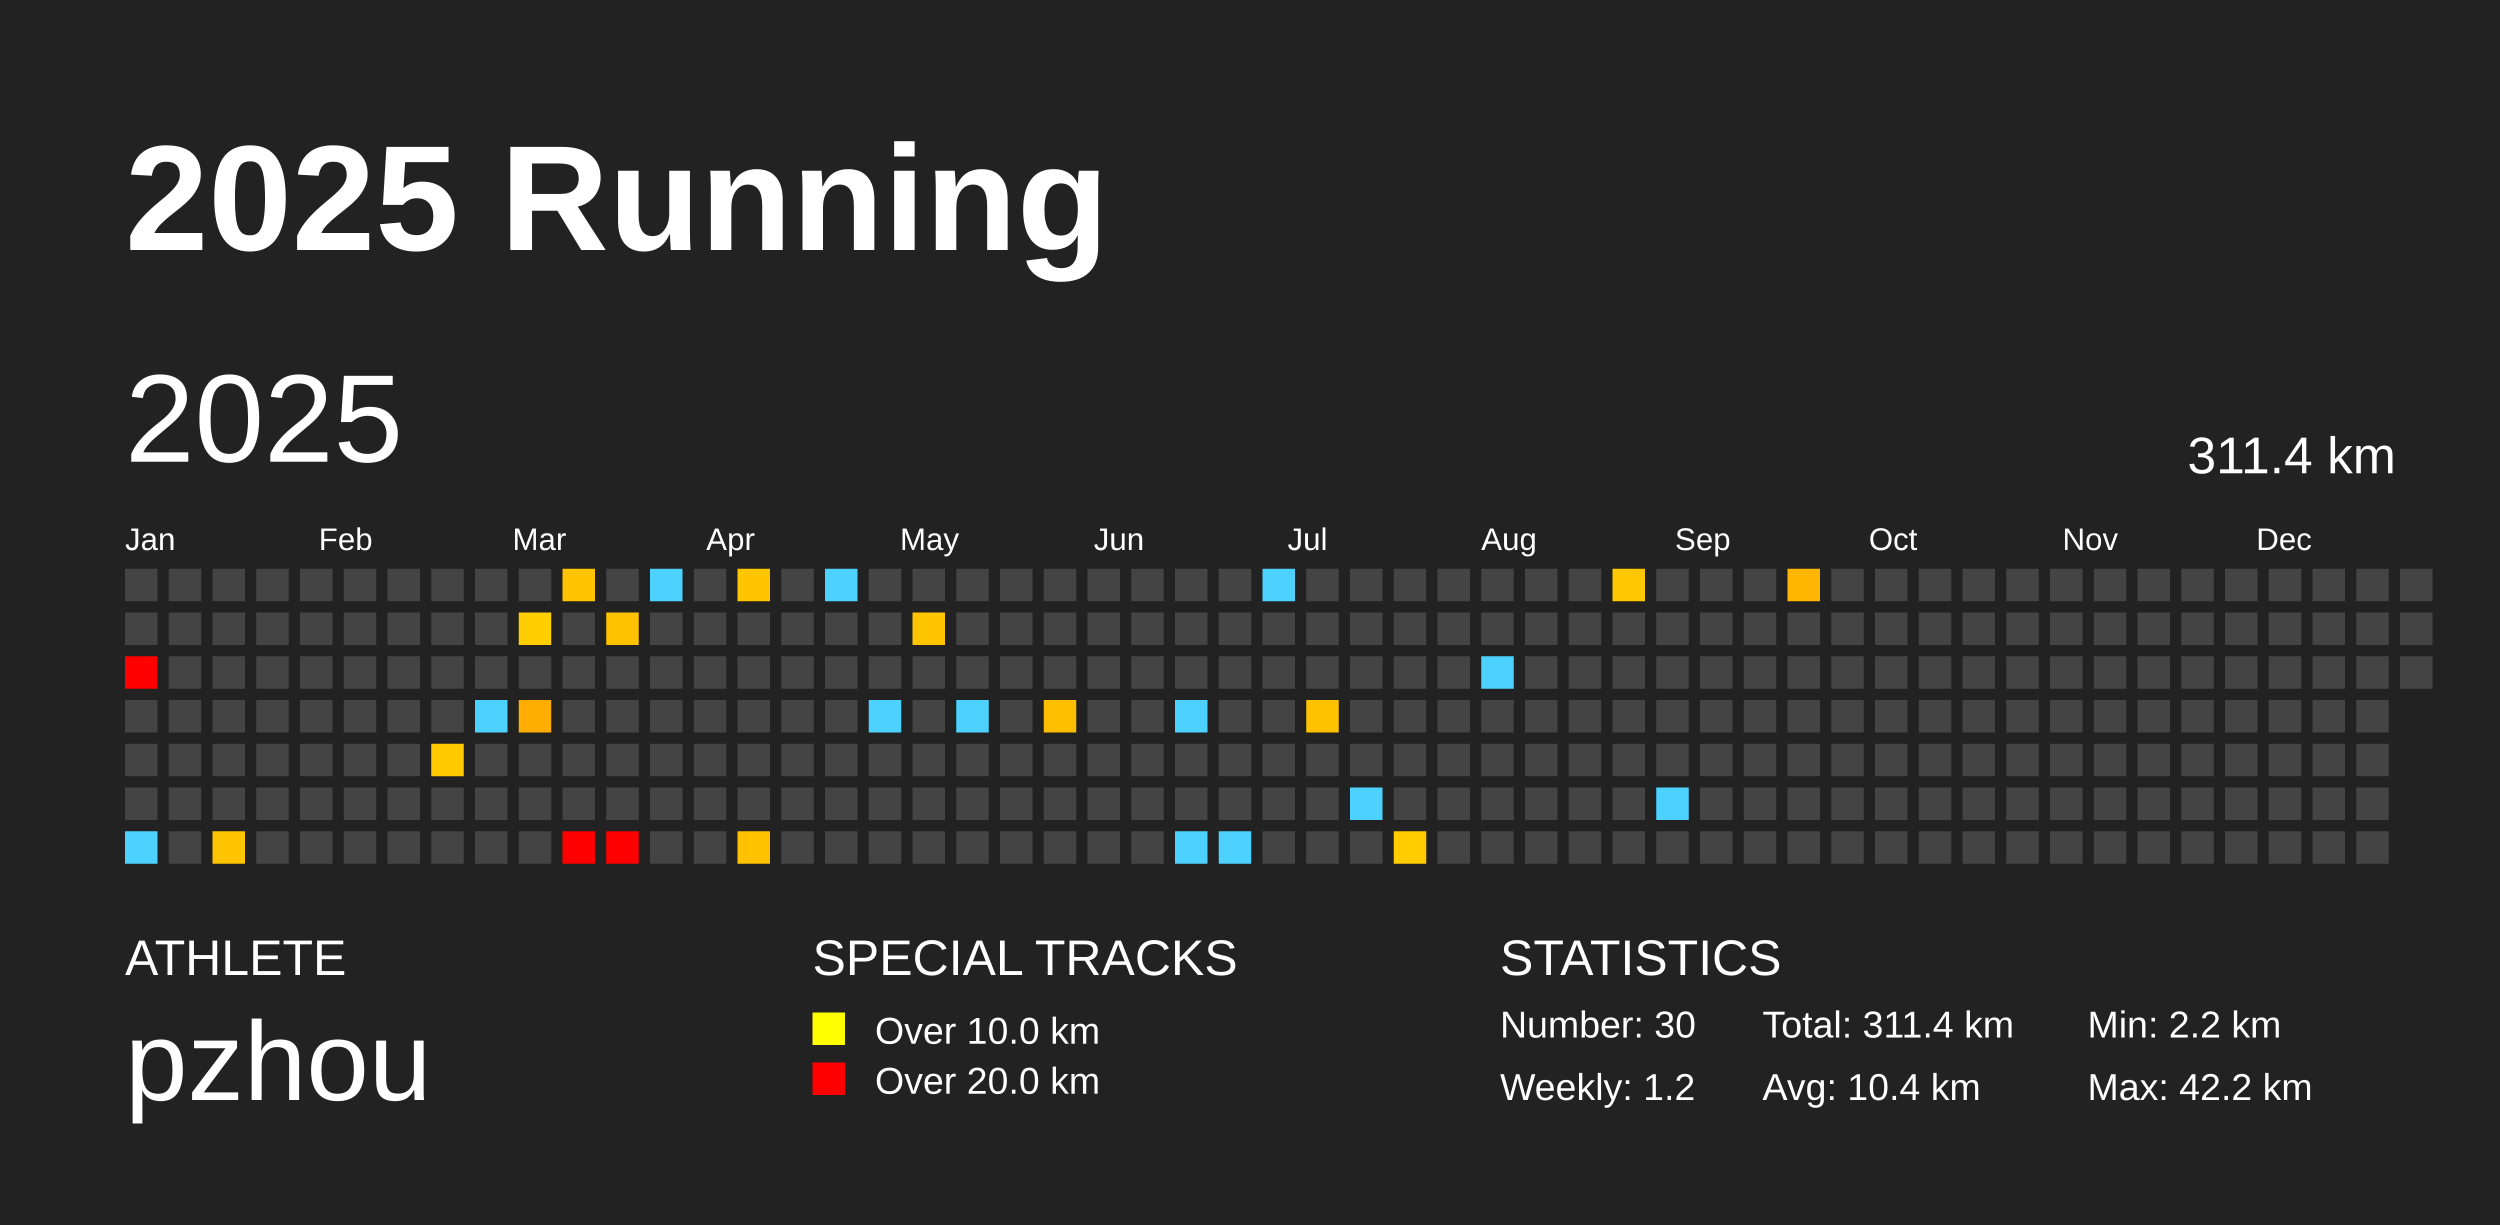
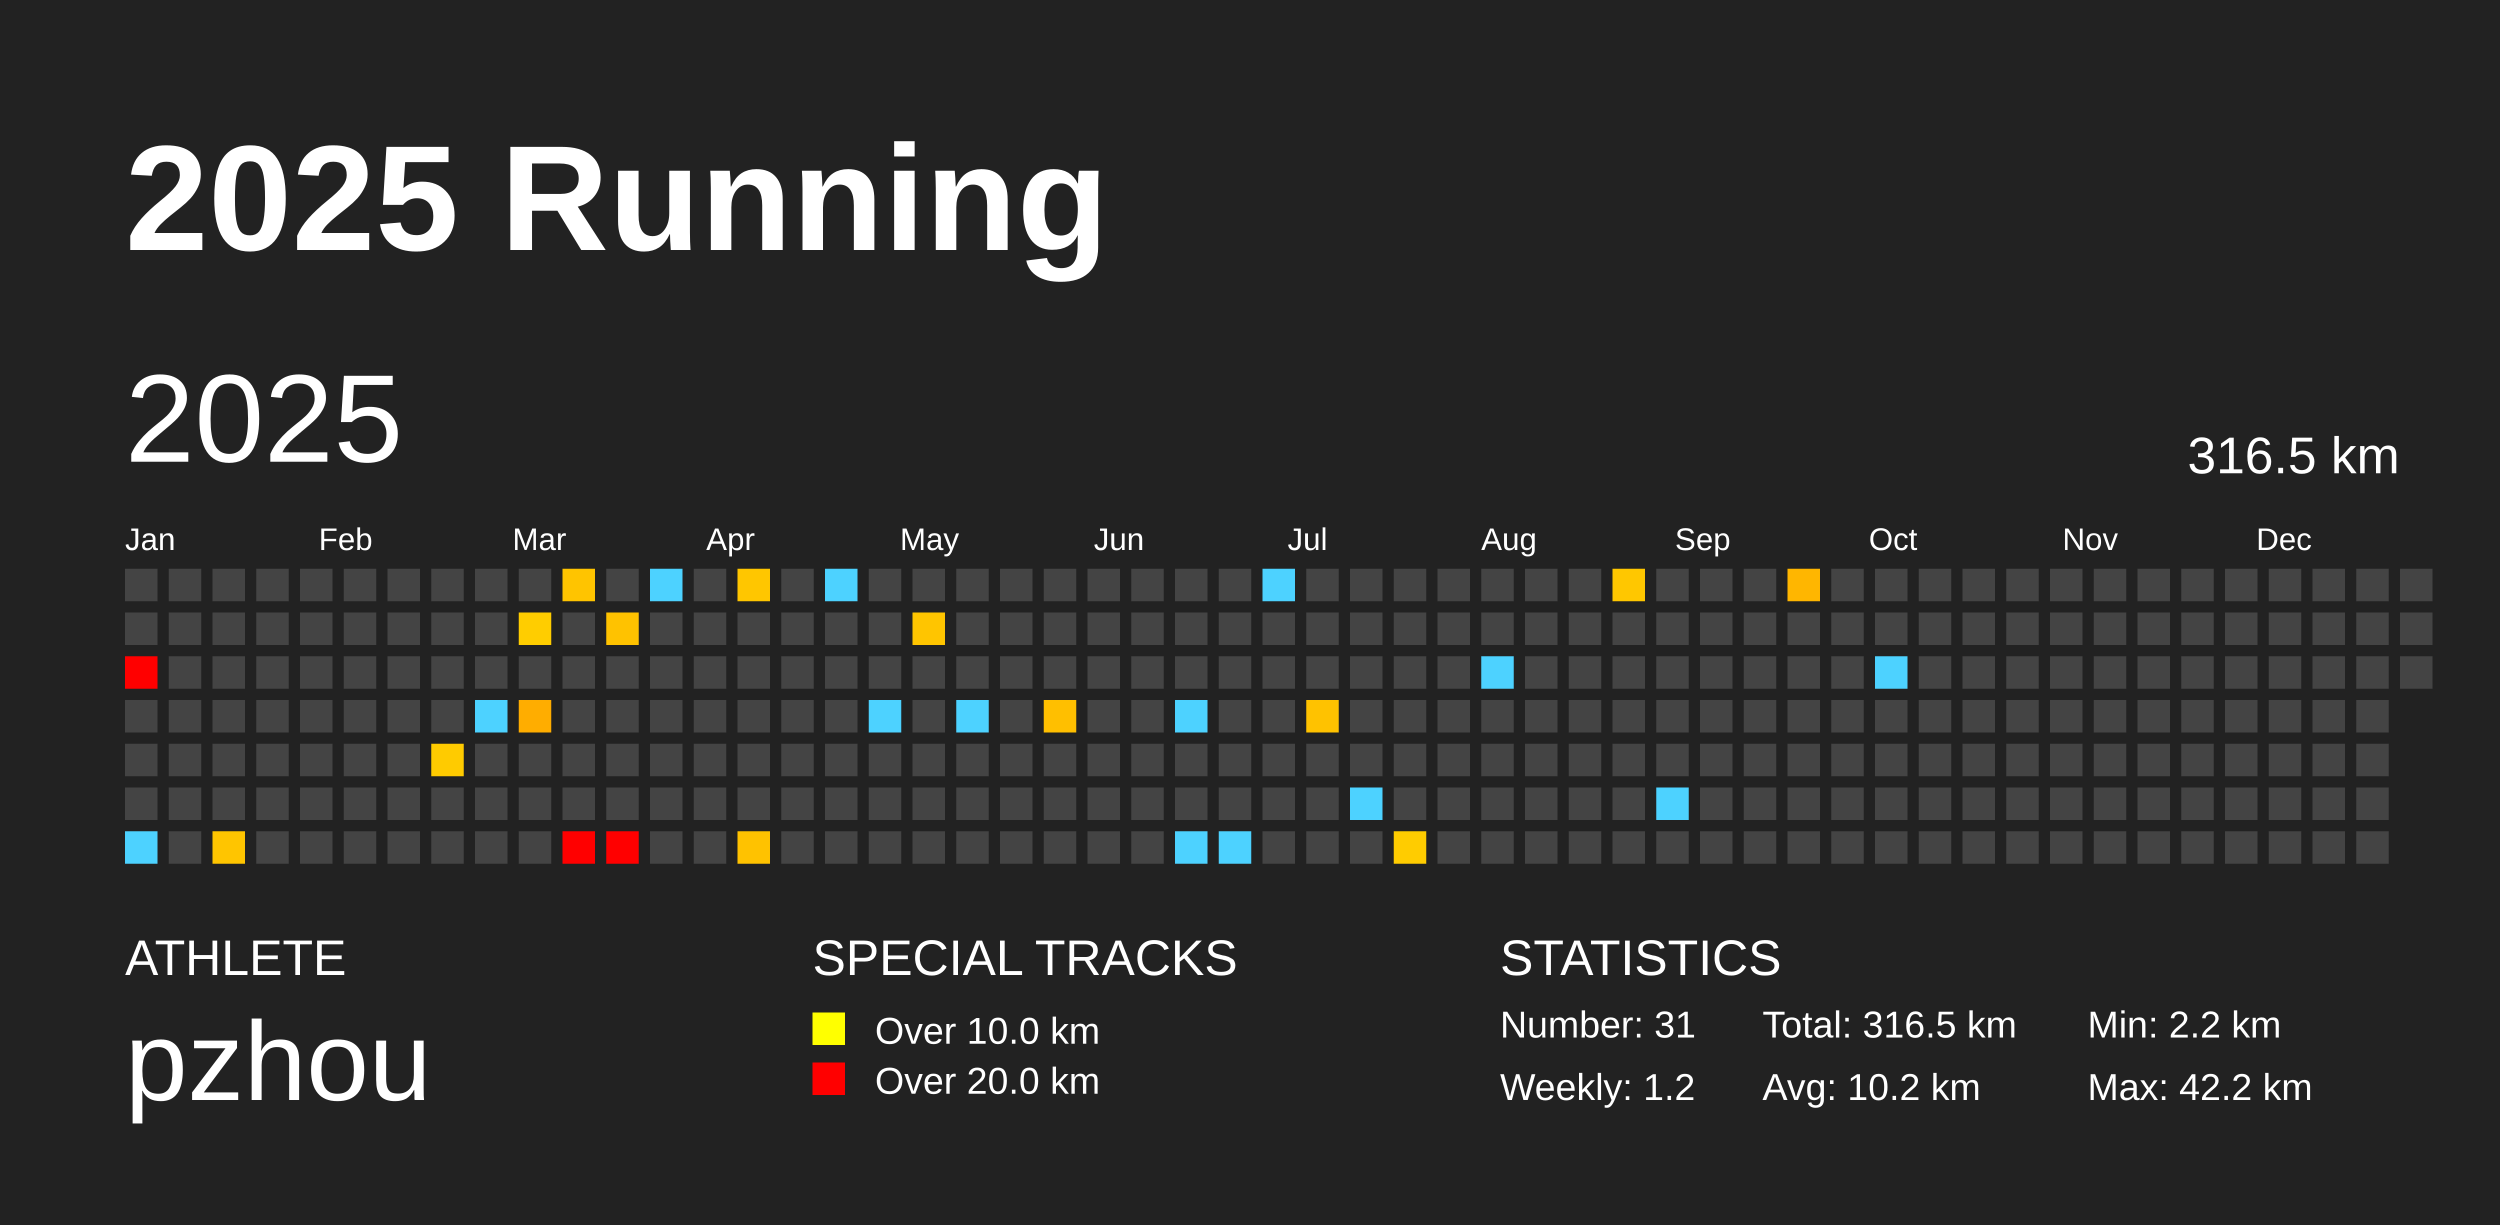
<svg xmlns="http://www.w3.org/2000/svg" baseProfile="full" height="98mm" version="1.1" viewBox="0,0,200,98" width="200mm">
  <defs />
  <rect fill="#222222" height="98" width="200" x="0" y="0" />
  <text fill="#FFFFFF" style="font-size:12px; font-family:Arial; font-weight:bold;" x="10" y="20">2025 Running</text>
  <text fill="#FFFFFF" style="font-size:4px; font-family:Arial" x="10" y="78">ATHLETE</text>
  <text fill="#FFFFFF" style="font-size:9px; font-family:Arial" x="10" y="88">pzhou</text>
  <text fill="#FFFFFF" style="font-size:4px; font-family:Arial" x="65" y="78">SPECIAL TRACKS</text>
  <rect fill="yellow" height="2.6" width="2.6" x="65" y="81" />
  <text fill="#FFFFFF" style="font-size:3px; font-family:Arial" x="70" y="83.5">Over 10.0 km</text>
  <rect fill="red" height="2.6" width="2.6" x="65" y="85" />
  <text fill="#FFFFFF" style="font-size:3px; font-family:Arial" x="70" y="87.5">Over 20.0 km</text>
  <text fill="#FFFFFF" style="font-size:4px; font-family:Arial" x="120" y="78">STATISTICS</text>
-   <text fill="#FFFFFF" style="font-size:3px; font-family:Arial" x="120" y="83">Number: 30</text>
+   <text fill="#FFFFFF" style="font-size:3px; font-family:Arial" x="120" y="83">Number: 31</text>
  <text fill="#FFFFFF" style="font-size:3px; font-family:Arial" x="120" y="88">Weekly: 1.2</text>
-   <text fill="#FFFFFF" style="font-size:3px; font-family:Arial" x="141" y="83">Total: 311.4 km</text>
-   <text fill="#FFFFFF" style="font-size:3px; font-family:Arial" x="141" y="88">Avg: 10.4 km</text>
+   <text fill="#FFFFFF" style="font-size:3px; font-family:Arial" x="141" y="83">Total: 316.5 km</text>
+   <text fill="#FFFFFF" style="font-size:3px; font-family:Arial" x="141" y="88">Avg: 10.2 km</text>
  <text fill="#FFFFFF" style="font-size:3px; font-family:Arial" x="167" y="83">Min: 2.2 km</text>
  <text fill="#FFFFFF" style="font-size:3px; font-family:Arial" x="167" y="88">Max: 42.2 km</text>
  <text dominant-baseline="hanging" fill="#FFFFFF" style="font-size:10.0px; font-family:Arial;" x="10" y="30">2025</text>
-   <text dominant-baseline="hanging" fill="#FFFFFF" style="font-size:4.125px; font-family:Arial;" x="175" y="35">311.4 km</text>
+   <text dominant-baseline="hanging" fill="#FFFFFF" style="font-size:4.125px; font-family:Arial;" x="175" y="35">316.5 km</text>
  <text fill="#FFFFFF" style="font-size:2.5px; font-family:Arial" x="10.0" y="44">Jan</text>
  <text fill="#FFFFFF" style="font-size:2.5px; font-family:Arial" x="25.5" y="44">Feb</text>
  <text fill="#FFFFFF" style="font-size:2.5px; font-family:Arial" x="41.0" y="44">Mar</text>
  <text fill="#FFFFFF" style="font-size:2.5px; font-family:Arial" x="56.5" y="44">Apr</text>
  <text fill="#FFFFFF" style="font-size:2.5px; font-family:Arial" x="72.0" y="44">May</text>
  <text fill="#FFFFFF" style="font-size:2.5px; font-family:Arial" x="87.5" y="44">Jun</text>
  <text fill="#FFFFFF" style="font-size:2.5px; font-family:Arial" x="103.0" y="44">Jul</text>
  <text fill="#FFFFFF" style="font-size:2.5px; font-family:Arial" x="118.5" y="44">Aug</text>
  <text fill="#FFFFFF" style="font-size:2.5px; font-family:Arial" x="134.0" y="44">Sep</text>
  <text fill="#FFFFFF" style="font-size:2.5px; font-family:Arial" x="149.5" y="44">Oct</text>
  <text fill="#FFFFFF" style="font-size:2.5px; font-family:Arial" x="165.0" y="44">Nov</text>
  <text fill="#FFFFFF" style="font-size:2.5px; font-family:Arial" x="180.5" y="44">Dec</text>
  <rect fill="#444444" height="2.6" width="2.6" x="10.0" y="45.5" />
  <rect fill="#444444" height="2.6" width="2.6" x="10.0" y="49.0" />
  <rect fill="red" height="2.6" width="2.6" x="10.0" y="52.5" />
  <rect fill="#444444" height="2.6" width="2.6" x="10.0" y="56.0" />
  <rect fill="#444444" height="2.6" width="2.6" x="10.0" y="59.5" />
  <rect fill="#444444" height="2.6" width="2.6" x="10.0" y="63.0" />
  <rect fill="#4dd2ff" height="2.6" width="2.6" x="10.0" y="66.5" />
  <rect fill="#444444" height="2.6" width="2.6" x="13.5" y="45.5" />
  <rect fill="#444444" height="2.6" width="2.6" x="13.5" y="49.0" />
  <rect fill="#444444" height="2.6" width="2.6" x="13.5" y="52.5" />
  <rect fill="#444444" height="2.6" width="2.6" x="13.5" y="56.0" />
  <rect fill="#444444" height="2.6" width="2.6" x="13.5" y="59.5" />
  <rect fill="#444444" height="2.6" width="2.6" x="13.5" y="63.0" />
  <rect fill="#444444" height="2.6" width="2.6" x="13.5" y="66.5" />
  <rect fill="#444444" height="2.6" width="2.6" x="17.0" y="45.5" />
  <rect fill="#444444" height="2.6" width="2.6" x="17.0" y="49.0" />
  <rect fill="#444444" height="2.6" width="2.6" x="17.0" y="52.5" />
  <rect fill="#444444" height="2.6" width="2.6" x="17.0" y="56.0" />
  <rect fill="#444444" height="2.6" width="2.6" x="17.0" y="59.5" />
  <rect fill="#444444" height="2.6" width="2.6" x="17.0" y="63.0" />
  <rect fill="#ffc500" height="2.6" width="2.6" x="17.0" y="66.5" />
  <rect fill="#444444" height="2.6" width="2.6" x="20.5" y="45.5" />
  <rect fill="#444444" height="2.6" width="2.6" x="20.5" y="49.0" />
  <rect fill="#444444" height="2.6" width="2.6" x="20.5" y="52.5" />
  <rect fill="#444444" height="2.6" width="2.6" x="20.5" y="56.0" />
  <rect fill="#444444" height="2.6" width="2.6" x="20.5" y="59.5" />
  <rect fill="#444444" height="2.6" width="2.6" x="20.5" y="63.0" />
  <rect fill="#444444" height="2.6" width="2.6" x="20.5" y="66.5" />
  <rect fill="#444444" height="2.6" width="2.6" x="24.0" y="45.5" />
  <rect fill="#444444" height="2.6" width="2.6" x="24.0" y="49.0" />
  <rect fill="#444444" height="2.6" width="2.6" x="24.0" y="52.5" />
  <rect fill="#444444" height="2.6" width="2.6" x="24.0" y="56.0" />
  <rect fill="#444444" height="2.6" width="2.6" x="24.0" y="59.5" />
  <rect fill="#444444" height="2.6" width="2.6" x="24.0" y="63.0" />
  <rect fill="#444444" height="2.6" width="2.6" x="24.0" y="66.5" />
  <rect fill="#444444" height="2.6" width="2.6" x="27.5" y="45.5" />
  <rect fill="#444444" height="2.6" width="2.6" x="27.5" y="49.0" />
  <rect fill="#444444" height="2.6" width="2.6" x="27.5" y="52.5" />
  <rect fill="#444444" height="2.6" width="2.6" x="27.5" y="56.0" />
  <rect fill="#444444" height="2.6" width="2.6" x="27.5" y="59.5" />
  <rect fill="#444444" height="2.6" width="2.6" x="27.5" y="63.0" />
  <rect fill="#444444" height="2.6" width="2.6" x="27.5" y="66.5" />
  <rect fill="#444444" height="2.6" width="2.6" x="31.0" y="45.5" />
  <rect fill="#444444" height="2.6" width="2.6" x="31.0" y="49.0" />
  <rect fill="#444444" height="2.6" width="2.6" x="31.0" y="52.5" />
  <rect fill="#444444" height="2.6" width="2.6" x="31.0" y="56.0" />
  <rect fill="#444444" height="2.6" width="2.6" x="31.0" y="59.5" />
  <rect fill="#444444" height="2.6" width="2.6" x="31.0" y="63.0" />
  <rect fill="#444444" height="2.6" width="2.6" x="31.0" y="66.5" />
  <rect fill="#444444" height="2.6" width="2.6" x="34.5" y="45.5" />
  <rect fill="#444444" height="2.6" width="2.6" x="34.5" y="49.0" />
  <rect fill="#444444" height="2.6" width="2.6" x="34.5" y="52.5" />
  <rect fill="#444444" height="2.6" width="2.6" x="34.5" y="56.0" />
  <rect fill="#ffcb00" height="2.6" width="2.6" x="34.5" y="59.5" />
  <rect fill="#444444" height="2.6" width="2.6" x="34.5" y="63.0" />
  <rect fill="#444444" height="2.6" width="2.6" x="34.5" y="66.5" />
  <rect fill="#444444" height="2.6" width="2.6" x="38.0" y="45.5" />
  <rect fill="#444444" height="2.6" width="2.6" x="38.0" y="49.0" />
  <rect fill="#444444" height="2.6" width="2.6" x="38.0" y="52.5" />
  <rect fill="#4dd2ff" height="2.6" width="2.6" x="38.0" y="56.0" />
  <rect fill="#444444" height="2.6" width="2.6" x="38.0" y="59.5" />
  <rect fill="#444444" height="2.6" width="2.6" x="38.0" y="63.0" />
  <rect fill="#444444" height="2.6" width="2.6" x="38.0" y="66.5" />
  <rect fill="#444444" height="2.6" width="2.6" x="41.5" y="45.5" />
  <rect fill="#ffcd00" height="2.6" width="2.6" x="41.5" y="49.0" />
  <rect fill="#444444" height="2.6" width="2.6" x="41.5" y="52.5" />
  <rect fill="#ffad00" height="2.6" width="2.6" x="41.5" y="56.0" />
  <rect fill="#444444" height="2.6" width="2.6" x="41.5" y="59.5" />
  <rect fill="#444444" height="2.6" width="2.6" x="41.5" y="63.0" />
  <rect fill="#444444" height="2.6" width="2.6" x="41.5" y="66.5" />
  <rect fill="#ffc400" height="2.6" width="2.6" x="45.0" y="45.5" />
  <rect fill="#444444" height="2.6" width="2.6" x="45.0" y="49.0" />
  <rect fill="#444444" height="2.6" width="2.6" x="45.0" y="52.5" />
  <rect fill="#444444" height="2.6" width="2.6" x="45.0" y="56.0" />
  <rect fill="#444444" height="2.6" width="2.6" x="45.0" y="59.5" />
  <rect fill="#444444" height="2.6" width="2.6" x="45.0" y="63.0" />
  <rect fill="red" height="2.6" width="2.6" x="45.0" y="66.5" />
  <rect fill="#444444" height="2.6" width="2.6" x="48.5" y="45.5" />
  <rect fill="#ffc200" height="2.6" width="2.6" x="48.5" y="49.0" />
  <rect fill="#444444" height="2.6" width="2.6" x="48.5" y="52.5" />
  <rect fill="#444444" height="2.6" width="2.6" x="48.5" y="56.0" />
  <rect fill="#444444" height="2.6" width="2.6" x="48.5" y="59.5" />
  <rect fill="#444444" height="2.6" width="2.6" x="48.5" y="63.0" />
  <rect fill="red" height="2.6" width="2.6" x="48.5" y="66.5" />
  <rect fill="#4dd2ff" height="2.6" width="2.6" x="52.0" y="45.5" />
  <rect fill="#444444" height="2.6" width="2.6" x="52.0" y="49.0" />
  <rect fill="#444444" height="2.6" width="2.6" x="52.0" y="52.5" />
  <rect fill="#444444" height="2.6" width="2.6" x="52.0" y="56.0" />
  <rect fill="#444444" height="2.6" width="2.6" x="52.0" y="59.5" />
  <rect fill="#444444" height="2.6" width="2.6" x="52.0" y="63.0" />
  <rect fill="#444444" height="2.6" width="2.6" x="52.0" y="66.5" />
  <rect fill="#444444" height="2.6" width="2.6" x="55.5" y="45.5" />
  <rect fill="#444444" height="2.6" width="2.6" x="55.5" y="49.0" />
  <rect fill="#444444" height="2.6" width="2.6" x="55.5" y="52.5" />
  <rect fill="#444444" height="2.6" width="2.6" x="55.5" y="56.0" />
  <rect fill="#444444" height="2.6" width="2.6" x="55.5" y="59.5" />
  <rect fill="#444444" height="2.6" width="2.6" x="55.5" y="63.0" />
  <rect fill="#444444" height="2.6" width="2.6" x="55.5" y="66.5" />
  <rect fill="#ffc600" height="2.6" width="2.6" x="59.0" y="45.5" />
  <rect fill="#444444" height="2.6" width="2.6" x="59.0" y="49.0" />
  <rect fill="#444444" height="2.6" width="2.6" x="59.0" y="52.5" />
  <rect fill="#444444" height="2.6" width="2.6" x="59.0" y="56.0" />
  <rect fill="#444444" height="2.6" width="2.6" x="59.0" y="59.5" />
  <rect fill="#444444" height="2.6" width="2.6" x="59.0" y="63.0" />
  <rect fill="#ffc200" height="2.6" width="2.6" x="59.0" y="66.5" />
  <rect fill="#444444" height="2.6" width="2.6" x="62.5" y="45.5" />
  <rect fill="#444444" height="2.6" width="2.6" x="62.5" y="49.0" />
  <rect fill="#444444" height="2.6" width="2.6" x="62.5" y="52.5" />
  <rect fill="#444444" height="2.6" width="2.6" x="62.5" y="56.0" />
  <rect fill="#444444" height="2.6" width="2.6" x="62.5" y="59.5" />
  <rect fill="#444444" height="2.6" width="2.6" x="62.5" y="63.0" />
  <rect fill="#444444" height="2.6" width="2.6" x="62.5" y="66.5" />
  <rect fill="#4dd2ff" height="2.6" width="2.6" x="66.0" y="45.5" />
  <rect fill="#444444" height="2.6" width="2.6" x="66.0" y="49.0" />
  <rect fill="#444444" height="2.6" width="2.6" x="66.0" y="52.5" />
  <rect fill="#444444" height="2.6" width="2.6" x="66.0" y="56.0" />
  <rect fill="#444444" height="2.6" width="2.6" x="66.0" y="59.5" />
  <rect fill="#444444" height="2.6" width="2.6" x="66.0" y="63.0" />
  <rect fill="#444444" height="2.6" width="2.6" x="66.0" y="66.5" />
  <rect fill="#444444" height="2.6" width="2.6" x="69.5" y="45.5" />
  <rect fill="#444444" height="2.6" width="2.6" x="69.5" y="49.0" />
  <rect fill="#444444" height="2.6" width="2.6" x="69.5" y="52.5" />
  <rect fill="#4dd2ff" height="2.6" width="2.6" x="69.5" y="56.0" />
  <rect fill="#444444" height="2.6" width="2.6" x="69.5" y="59.5" />
  <rect fill="#444444" height="2.6" width="2.6" x="69.5" y="63.0" />
  <rect fill="#444444" height="2.6" width="2.6" x="69.5" y="66.5" />
  <rect fill="#444444" height="2.6" width="2.6" x="73.0" y="45.5" />
  <rect fill="#ffc500" height="2.6" width="2.6" x="73.0" y="49.0" />
  <rect fill="#444444" height="2.6" width="2.6" x="73.0" y="52.5" />
  <rect fill="#444444" height="2.6" width="2.6" x="73.0" y="56.0" />
  <rect fill="#444444" height="2.6" width="2.6" x="73.0" y="59.5" />
  <rect fill="#444444" height="2.6" width="2.6" x="73.0" y="63.0" />
  <rect fill="#444444" height="2.6" width="2.6" x="73.0" y="66.5" />
  <rect fill="#444444" height="2.6" width="2.6" x="76.5" y="45.5" />
  <rect fill="#444444" height="2.6" width="2.6" x="76.5" y="49.0" />
  <rect fill="#444444" height="2.6" width="2.6" x="76.5" y="52.5" />
  <rect fill="#4dd2ff" height="2.6" width="2.6" x="76.5" y="56.0" />
  <rect fill="#444444" height="2.6" width="2.6" x="76.5" y="59.5" />
  <rect fill="#444444" height="2.6" width="2.6" x="76.5" y="63.0" />
  <rect fill="#444444" height="2.6" width="2.6" x="76.5" y="66.5" />
  <rect fill="#444444" height="2.6" width="2.6" x="80.0" y="45.5" />
  <rect fill="#444444" height="2.6" width="2.6" x="80.0" y="49.0" />
  <rect fill="#444444" height="2.6" width="2.6" x="80.0" y="52.5" />
  <rect fill="#444444" height="2.6" width="2.6" x="80.0" y="56.0" />
  <rect fill="#444444" height="2.6" width="2.6" x="80.0" y="59.5" />
  <rect fill="#444444" height="2.6" width="2.6" x="80.0" y="63.0" />
  <rect fill="#444444" height="2.6" width="2.6" x="80.0" y="66.5" />
  <rect fill="#444444" height="2.6" width="2.6" x="83.5" y="45.5" />
  <rect fill="#444444" height="2.6" width="2.6" x="83.5" y="49.0" />
  <rect fill="#444444" height="2.6" width="2.6" x="83.5" y="52.5" />
  <rect fill="#ffbf00" height="2.6" width="2.6" x="83.5" y="56.0" />
  <rect fill="#444444" height="2.6" width="2.6" x="83.5" y="59.5" />
  <rect fill="#444444" height="2.6" width="2.6" x="83.5" y="63.0" />
  <rect fill="#444444" height="2.6" width="2.6" x="83.5" y="66.5" />
  <rect fill="#444444" height="2.6" width="2.6" x="87.0" y="45.5" />
  <rect fill="#444444" height="2.6" width="2.6" x="87.0" y="49.0" />
  <rect fill="#444444" height="2.6" width="2.6" x="87.0" y="52.5" />
  <rect fill="#444444" height="2.6" width="2.6" x="87.0" y="56.0" />
  <rect fill="#444444" height="2.6" width="2.6" x="87.0" y="59.5" />
  <rect fill="#444444" height="2.6" width="2.6" x="87.0" y="63.0" />
  <rect fill="#444444" height="2.6" width="2.6" x="87.0" y="66.5" />
  <rect fill="#444444" height="2.6" width="2.6" x="90.5" y="45.5" />
  <rect fill="#444444" height="2.6" width="2.6" x="90.5" y="49.0" />
  <rect fill="#444444" height="2.6" width="2.6" x="90.5" y="52.5" />
  <rect fill="#444444" height="2.6" width="2.6" x="90.5" y="56.0" />
  <rect fill="#444444" height="2.6" width="2.6" x="90.5" y="59.5" />
  <rect fill="#444444" height="2.6" width="2.6" x="90.5" y="63.0" />
  <rect fill="#444444" height="2.6" width="2.6" x="90.5" y="66.5" />
  <rect fill="#444444" height="2.6" width="2.6" x="94.0" y="45.5" />
  <rect fill="#444444" height="2.6" width="2.6" x="94.0" y="49.0" />
  <rect fill="#444444" height="2.6" width="2.6" x="94.0" y="52.5" />
  <rect fill="#4dd2ff" height="2.6" width="2.6" x="94.0" y="56.0" />
  <rect fill="#444444" height="2.6" width="2.6" x="94.0" y="59.5" />
  <rect fill="#444444" height="2.6" width="2.6" x="94.0" y="63.0" />
  <rect fill="#4dd2ff" height="2.6" width="2.6" x="94.0" y="66.5" />
  <rect fill="#444444" height="2.6" width="2.6" x="97.5" y="45.5" />
  <rect fill="#444444" height="2.6" width="2.6" x="97.5" y="49.0" />
  <rect fill="#444444" height="2.6" width="2.6" x="97.5" y="52.5" />
  <rect fill="#444444" height="2.6" width="2.6" x="97.5" y="56.0" />
  <rect fill="#444444" height="2.6" width="2.6" x="97.5" y="59.5" />
  <rect fill="#444444" height="2.6" width="2.6" x="97.5" y="63.0" />
  <rect fill="#4dd2ff" height="2.6" width="2.6" x="97.5" y="66.5" />
  <rect fill="#4dd2ff" height="2.6" width="2.6" x="101.0" y="45.5" />
  <rect fill="#444444" height="2.6" width="2.6" x="101.0" y="49.0" />
  <rect fill="#444444" height="2.6" width="2.6" x="101.0" y="52.5" />
  <rect fill="#444444" height="2.6" width="2.6" x="101.0" y="56.0" />
  <rect fill="#444444" height="2.6" width="2.6" x="101.0" y="59.5" />
  <rect fill="#444444" height="2.6" width="2.6" x="101.0" y="63.0" />
  <rect fill="#444444" height="2.6" width="2.6" x="101.0" y="66.5" />
  <rect fill="#444444" height="2.6" width="2.6" x="104.5" y="45.5" />
  <rect fill="#444444" height="2.6" width="2.6" x="104.5" y="49.0" />
  <rect fill="#444444" height="2.6" width="2.6" x="104.5" y="52.5" />
  <rect fill="#ffc200" height="2.6" width="2.6" x="104.5" y="56.0" />
  <rect fill="#444444" height="2.6" width="2.6" x="104.5" y="59.5" />
  <rect fill="#444444" height="2.6" width="2.6" x="104.5" y="63.0" />
  <rect fill="#444444" height="2.6" width="2.6" x="104.5" y="66.5" />
  <rect fill="#444444" height="2.6" width="2.6" x="108.0" y="45.5" />
  <rect fill="#444444" height="2.6" width="2.6" x="108.0" y="49.0" />
  <rect fill="#444444" height="2.6" width="2.6" x="108.0" y="52.5" />
  <rect fill="#444444" height="2.6" width="2.6" x="108.0" y="56.0" />
  <rect fill="#444444" height="2.6" width="2.6" x="108.0" y="59.5" />
  <rect fill="#4dd2ff" height="2.6" width="2.6" x="108.0" y="63.0" />
  <rect fill="#444444" height="2.6" width="2.6" x="108.0" y="66.5" />
  <rect fill="#444444" height="2.6" width="2.6" x="111.5" y="45.5" />
  <rect fill="#444444" height="2.6" width="2.6" x="111.5" y="49.0" />
  <rect fill="#444444" height="2.6" width="2.6" x="111.5" y="52.5" />
  <rect fill="#444444" height="2.6" width="2.6" x="111.5" y="56.0" />
  <rect fill="#444444" height="2.6" width="2.6" x="111.5" y="59.5" />
  <rect fill="#444444" height="2.6" width="2.6" x="111.5" y="63.0" />
  <rect fill="#ffcc00" height="2.6" width="2.6" x="111.5" y="66.5" />
  <rect fill="#444444" height="2.6" width="2.6" x="115.0" y="45.5" />
  <rect fill="#444444" height="2.6" width="2.6" x="115.0" y="49.0" />
  <rect fill="#444444" height="2.6" width="2.6" x="115.0" y="52.5" />
  <rect fill="#444444" height="2.6" width="2.6" x="115.0" y="56.0" />
  <rect fill="#444444" height="2.6" width="2.6" x="115.0" y="59.5" />
  <rect fill="#444444" height="2.6" width="2.6" x="115.0" y="63.0" />
  <rect fill="#444444" height="2.6" width="2.6" x="115.0" y="66.5" />
  <rect fill="#444444" height="2.6" width="2.6" x="118.5" y="45.5" />
  <rect fill="#444444" height="2.6" width="2.6" x="118.5" y="49.0" />
  <rect fill="#4dd2ff" height="2.6" width="2.6" x="118.5" y="52.5" />
  <rect fill="#444444" height="2.6" width="2.6" x="118.5" y="56.0" />
  <rect fill="#444444" height="2.6" width="2.6" x="118.5" y="59.5" />
  <rect fill="#444444" height="2.6" width="2.6" x="118.5" y="63.0" />
  <rect fill="#444444" height="2.6" width="2.6" x="118.5" y="66.5" />
  <rect fill="#444444" height="2.6" width="2.6" x="122.0" y="45.5" />
  <rect fill="#444444" height="2.6" width="2.6" x="122.0" y="49.0" />
  <rect fill="#444444" height="2.6" width="2.6" x="122.0" y="52.5" />
  <rect fill="#444444" height="2.6" width="2.6" x="122.0" y="56.0" />
  <rect fill="#444444" height="2.6" width="2.6" x="122.0" y="59.5" />
  <rect fill="#444444" height="2.6" width="2.6" x="122.0" y="63.0" />
  <rect fill="#444444" height="2.6" width="2.6" x="122.0" y="66.5" />
  <rect fill="#444444" height="2.6" width="2.6" x="125.5" y="45.5" />
  <rect fill="#444444" height="2.6" width="2.6" x="125.5" y="49.0" />
  <rect fill="#444444" height="2.6" width="2.6" x="125.5" y="52.5" />
  <rect fill="#444444" height="2.6" width="2.6" x="125.5" y="56.0" />
  <rect fill="#444444" height="2.6" width="2.6" x="125.5" y="59.5" />
  <rect fill="#444444" height="2.6" width="2.6" x="125.5" y="63.0" />
  <rect fill="#444444" height="2.6" width="2.6" x="125.5" y="66.5" />
  <rect fill="#ffc700" height="2.6" width="2.6" x="129.0" y="45.5" />
  <rect fill="#444444" height="2.6" width="2.6" x="129.0" y="49.0" />
  <rect fill="#444444" height="2.6" width="2.6" x="129.0" y="52.5" />
  <rect fill="#444444" height="2.6" width="2.6" x="129.0" y="56.0" />
  <rect fill="#444444" height="2.6" width="2.6" x="129.0" y="59.5" />
  <rect fill="#444444" height="2.6" width="2.6" x="129.0" y="63.0" />
  <rect fill="#444444" height="2.6" width="2.6" x="129.0" y="66.5" />
  <rect fill="#444444" height="2.6" width="2.6" x="132.5" y="45.5" />
  <rect fill="#444444" height="2.6" width="2.6" x="132.5" y="49.0" />
  <rect fill="#444444" height="2.6" width="2.6" x="132.5" y="52.5" />
  <rect fill="#444444" height="2.6" width="2.6" x="132.5" y="56.0" />
  <rect fill="#444444" height="2.6" width="2.6" x="132.5" y="59.5" />
  <rect fill="#4dd2ff" height="2.6" width="2.6" x="132.5" y="63.0" />
  <rect fill="#444444" height="2.6" width="2.6" x="132.5" y="66.5" />
  <rect fill="#444444" height="2.6" width="2.6" x="136.0" y="45.5" />
  <rect fill="#444444" height="2.6" width="2.6" x="136.0" y="49.0" />
  <rect fill="#444444" height="2.6" width="2.6" x="136.0" y="52.5" />
  <rect fill="#444444" height="2.6" width="2.6" x="136.0" y="56.0" />
  <rect fill="#444444" height="2.6" width="2.6" x="136.0" y="59.5" />
  <rect fill="#444444" height="2.6" width="2.6" x="136.0" y="63.0" />
  <rect fill="#444444" height="2.6" width="2.6" x="136.0" y="66.5" />
  <rect fill="#444444" height="2.6" width="2.6" x="139.5" y="45.5" />
  <rect fill="#444444" height="2.6" width="2.6" x="139.5" y="49.0" />
  <rect fill="#444444" height="2.6" width="2.6" x="139.5" y="52.5" />
  <rect fill="#444444" height="2.6" width="2.6" x="139.5" y="56.0" />
  <rect fill="#444444" height="2.6" width="2.6" x="139.5" y="59.5" />
  <rect fill="#444444" height="2.6" width="2.6" x="139.5" y="63.0" />
  <rect fill="#444444" height="2.6" width="2.6" x="139.5" y="66.5" />
  <rect fill="#ffb600" height="2.6" width="2.6" x="143.0" y="45.5" />
  <rect fill="#444444" height="2.6" width="2.6" x="143.0" y="49.0" />
  <rect fill="#444444" height="2.6" width="2.6" x="143.0" y="52.5" />
  <rect fill="#444444" height="2.6" width="2.6" x="143.0" y="56.0" />
  <rect fill="#444444" height="2.6" width="2.6" x="143.0" y="59.5" />
  <rect fill="#444444" height="2.6" width="2.6" x="143.0" y="63.0" />
  <rect fill="#444444" height="2.6" width="2.6" x="143.0" y="66.5" />
  <rect fill="#444444" height="2.6" width="2.6" x="146.5" y="45.5" />
  <rect fill="#444444" height="2.6" width="2.6" x="146.5" y="49.0" />
  <rect fill="#444444" height="2.6" width="2.6" x="146.5" y="52.5" />
  <rect fill="#444444" height="2.6" width="2.6" x="146.5" y="56.0" />
  <rect fill="#444444" height="2.6" width="2.6" x="146.5" y="59.5" />
  <rect fill="#444444" height="2.6" width="2.6" x="146.5" y="63.0" />
  <rect fill="#444444" height="2.6" width="2.6" x="146.5" y="66.5" />
  <rect fill="#444444" height="2.6" width="2.6" x="150.0" y="45.5" />
  <rect fill="#444444" height="2.6" width="2.6" x="150.0" y="49.0" />
-   <rect fill="#444444" height="2.6" width="2.6" x="150.0" y="52.5" />
+   <rect fill="#4dd2ff" height="2.6" width="2.6" x="150.0" y="52.5" />
  <rect fill="#444444" height="2.6" width="2.6" x="150.0" y="56.0" />
  <rect fill="#444444" height="2.6" width="2.6" x="150.0" y="59.5" />
  <rect fill="#444444" height="2.6" width="2.6" x="150.0" y="63.0" />
  <rect fill="#444444" height="2.6" width="2.6" x="150.0" y="66.5" />
  <rect fill="#444444" height="2.6" width="2.6" x="153.5" y="45.5" />
  <rect fill="#444444" height="2.6" width="2.6" x="153.5" y="49.0" />
  <rect fill="#444444" height="2.6" width="2.6" x="153.5" y="52.5" />
  <rect fill="#444444" height="2.6" width="2.6" x="153.5" y="56.0" />
  <rect fill="#444444" height="2.6" width="2.6" x="153.5" y="59.5" />
  <rect fill="#444444" height="2.6" width="2.6" x="153.5" y="63.0" />
  <rect fill="#444444" height="2.6" width="2.6" x="153.5" y="66.5" />
  <rect fill="#444444" height="2.6" width="2.6" x="157.0" y="45.5" />
  <rect fill="#444444" height="2.6" width="2.6" x="157.0" y="49.0" />
  <rect fill="#444444" height="2.6" width="2.6" x="157.0" y="52.5" />
  <rect fill="#444444" height="2.6" width="2.6" x="157.0" y="56.0" />
  <rect fill="#444444" height="2.6" width="2.6" x="157.0" y="59.5" />
  <rect fill="#444444" height="2.6" width="2.6" x="157.0" y="63.0" />
  <rect fill="#444444" height="2.6" width="2.6" x="157.0" y="66.5" />
  <rect fill="#444444" height="2.6" width="2.6" x="160.5" y="45.5" />
  <rect fill="#444444" height="2.6" width="2.6" x="160.5" y="49.0" />
  <rect fill="#444444" height="2.6" width="2.6" x="160.5" y="52.5" />
  <rect fill="#444444" height="2.6" width="2.6" x="160.5" y="56.0" />
  <rect fill="#444444" height="2.6" width="2.6" x="160.5" y="59.5" />
  <rect fill="#444444" height="2.6" width="2.6" x="160.5" y="63.0" />
  <rect fill="#444444" height="2.6" width="2.6" x="160.5" y="66.5" />
  <rect fill="#444444" height="2.6" width="2.6" x="164.0" y="45.5" />
  <rect fill="#444444" height="2.6" width="2.6" x="164.0" y="49.0" />
  <rect fill="#444444" height="2.6" width="2.6" x="164.0" y="52.5" />
  <rect fill="#444444" height="2.6" width="2.6" x="164.0" y="56.0" />
  <rect fill="#444444" height="2.6" width="2.6" x="164.0" y="59.5" />
  <rect fill="#444444" height="2.6" width="2.6" x="164.0" y="63.0" />
  <rect fill="#444444" height="2.6" width="2.6" x="164.0" y="66.5" />
  <rect fill="#444444" height="2.6" width="2.6" x="167.5" y="45.5" />
  <rect fill="#444444" height="2.6" width="2.6" x="167.5" y="49.0" />
  <rect fill="#444444" height="2.6" width="2.6" x="167.5" y="52.5" />
  <rect fill="#444444" height="2.6" width="2.6" x="167.5" y="56.0" />
  <rect fill="#444444" height="2.6" width="2.6" x="167.5" y="59.5" />
  <rect fill="#444444" height="2.6" width="2.6" x="167.5" y="63.0" />
  <rect fill="#444444" height="2.6" width="2.6" x="167.5" y="66.5" />
  <rect fill="#444444" height="2.6" width="2.6" x="171.0" y="45.5" />
  <rect fill="#444444" height="2.6" width="2.6" x="171.0" y="49.0" />
  <rect fill="#444444" height="2.6" width="2.6" x="171.0" y="52.5" />
  <rect fill="#444444" height="2.6" width="2.6" x="171.0" y="56.0" />
  <rect fill="#444444" height="2.6" width="2.6" x="171.0" y="59.5" />
  <rect fill="#444444" height="2.6" width="2.6" x="171.0" y="63.0" />
  <rect fill="#444444" height="2.6" width="2.6" x="171.0" y="66.5" />
  <rect fill="#444444" height="2.6" width="2.6" x="174.5" y="45.5" />
  <rect fill="#444444" height="2.6" width="2.6" x="174.5" y="49.0" />
  <rect fill="#444444" height="2.6" width="2.6" x="174.5" y="52.5" />
  <rect fill="#444444" height="2.6" width="2.6" x="174.5" y="56.0" />
  <rect fill="#444444" height="2.6" width="2.6" x="174.5" y="59.5" />
  <rect fill="#444444" height="2.6" width="2.6" x="174.5" y="63.0" />
  <rect fill="#444444" height="2.6" width="2.6" x="174.5" y="66.5" />
  <rect fill="#444444" height="2.6" width="2.6" x="178.0" y="45.5" />
  <rect fill="#444444" height="2.6" width="2.6" x="178.0" y="49.0" />
  <rect fill="#444444" height="2.6" width="2.6" x="178.0" y="52.5" />
  <rect fill="#444444" height="2.6" width="2.6" x="178.0" y="56.0" />
  <rect fill="#444444" height="2.6" width="2.6" x="178.0" y="59.5" />
  <rect fill="#444444" height="2.6" width="2.6" x="178.0" y="63.0" />
  <rect fill="#444444" height="2.6" width="2.6" x="178.0" y="66.5" />
  <rect fill="#444444" height="2.6" width="2.6" x="181.5" y="45.5" />
  <rect fill="#444444" height="2.6" width="2.6" x="181.5" y="49.0" />
  <rect fill="#444444" height="2.6" width="2.6" x="181.5" y="52.5" />
  <rect fill="#444444" height="2.6" width="2.6" x="181.5" y="56.0" />
  <rect fill="#444444" height="2.6" width="2.6" x="181.5" y="59.5" />
  <rect fill="#444444" height="2.6" width="2.6" x="181.5" y="63.0" />
  <rect fill="#444444" height="2.6" width="2.6" x="181.5" y="66.5" />
  <rect fill="#444444" height="2.6" width="2.6" x="185.0" y="45.5" />
  <rect fill="#444444" height="2.6" width="2.6" x="185.0" y="49.0" />
  <rect fill="#444444" height="2.6" width="2.6" x="185.0" y="52.5" />
  <rect fill="#444444" height="2.6" width="2.6" x="185.0" y="56.0" />
  <rect fill="#444444" height="2.6" width="2.6" x="185.0" y="59.5" />
  <rect fill="#444444" height="2.6" width="2.6" x="185.0" y="63.0" />
  <rect fill="#444444" height="2.6" width="2.6" x="185.0" y="66.5" />
  <rect fill="#444444" height="2.6" width="2.6" x="188.5" y="45.5" />
  <rect fill="#444444" height="2.6" width="2.6" x="188.5" y="49.0" />
  <rect fill="#444444" height="2.6" width="2.6" x="188.5" y="52.5" />
  <rect fill="#444444" height="2.6" width="2.6" x="188.5" y="56.0" />
  <rect fill="#444444" height="2.6" width="2.6" x="188.5" y="59.5" />
  <rect fill="#444444" height="2.6" width="2.6" x="188.5" y="63.0" />
  <rect fill="#444444" height="2.6" width="2.6" x="188.5" y="66.5" />
  <rect fill="#444444" height="2.6" width="2.6" x="192.0" y="45.5" />
  <rect fill="#444444" height="2.6" width="2.6" x="192.0" y="49.0" />
  <rect fill="#444444" height="2.6" width="2.6" x="192.0" y="52.5" />
</svg>
